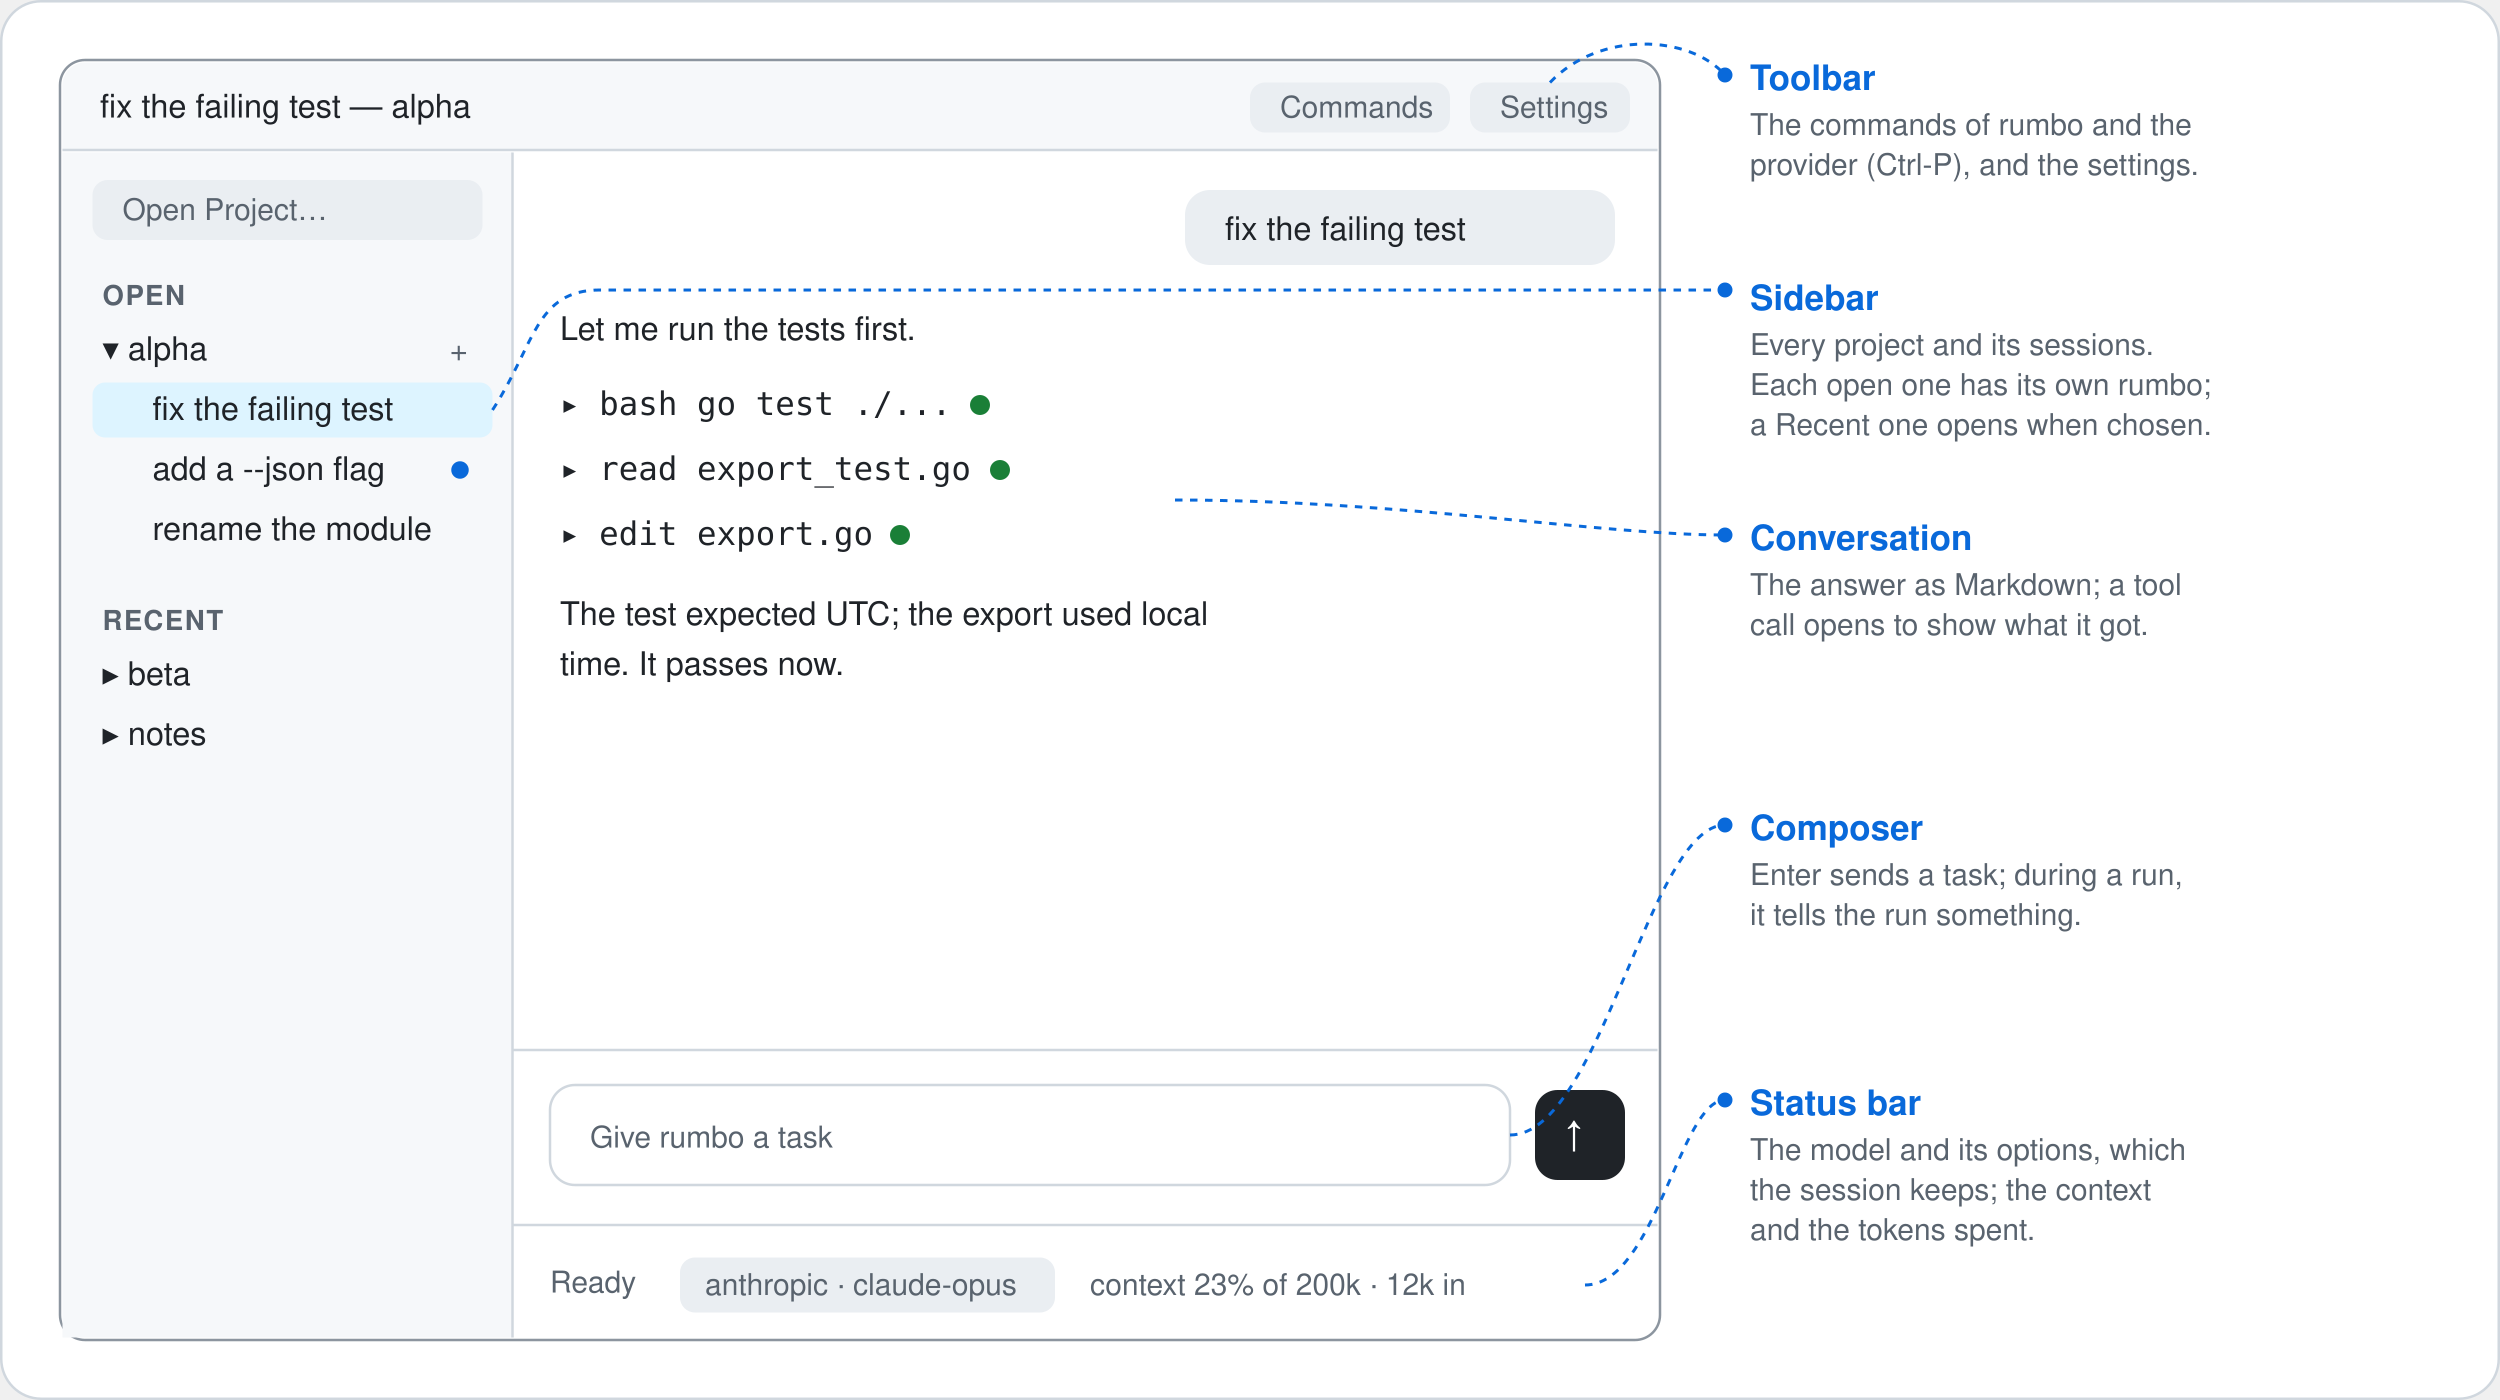
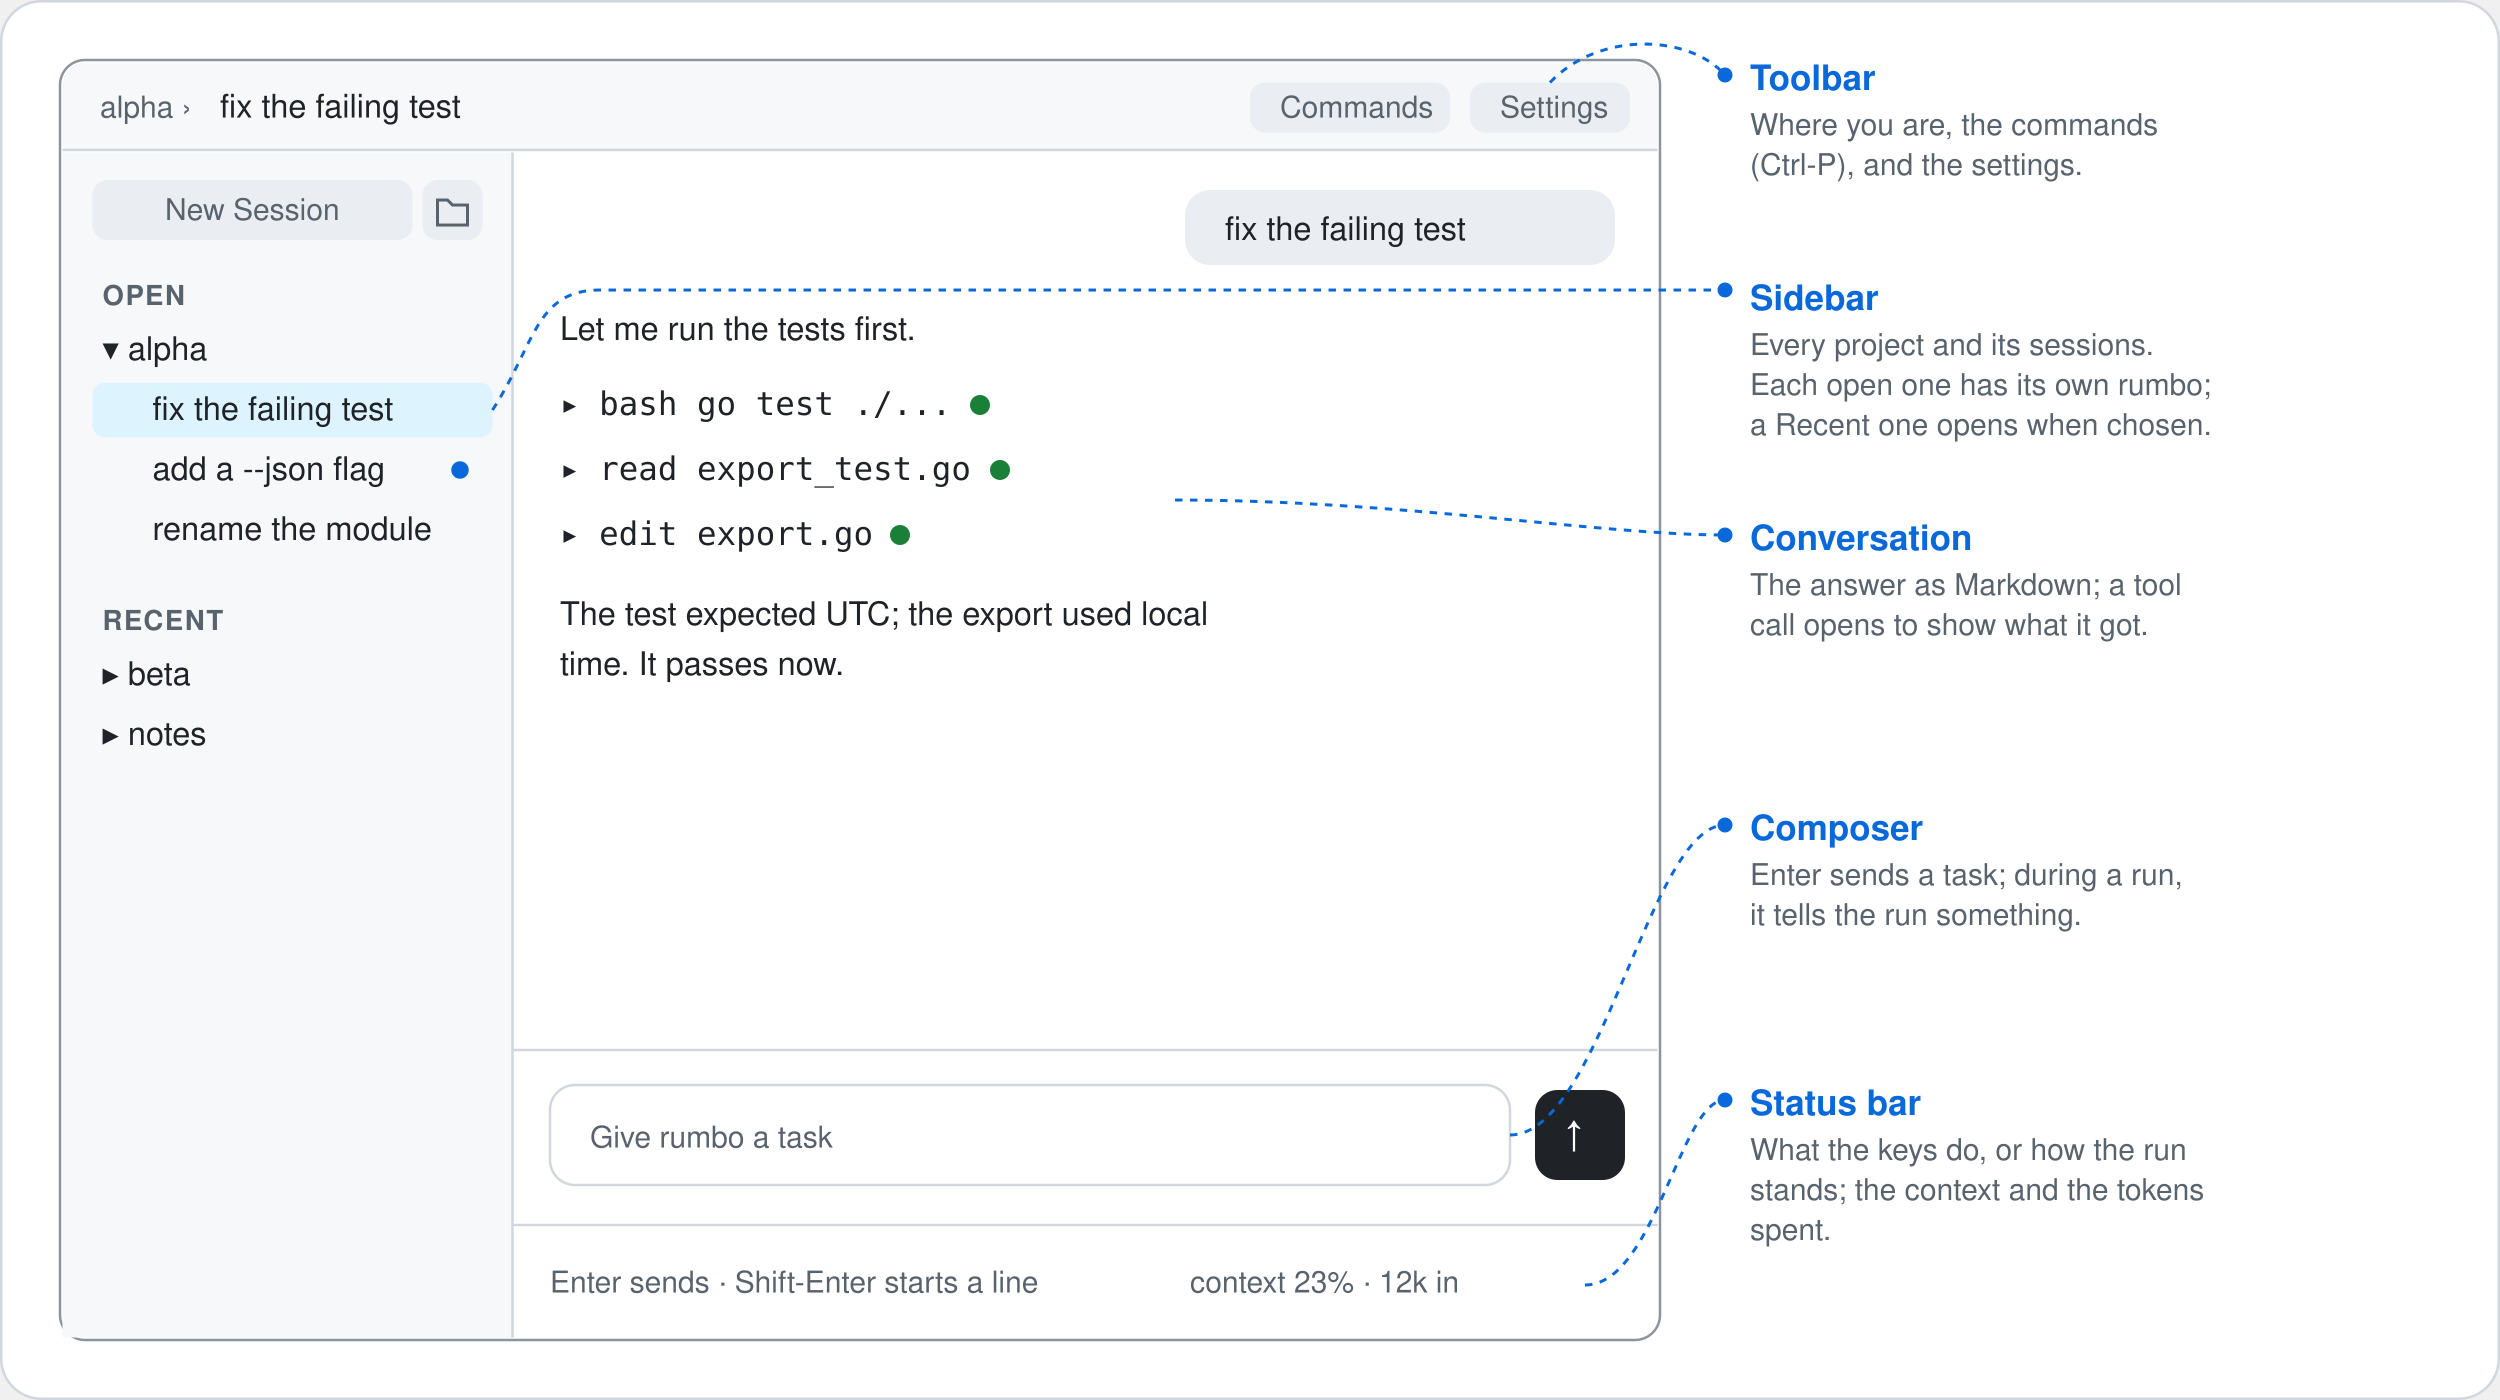
<svg xmlns="http://www.w3.org/2000/svg" viewBox="0 0 1000 560" width="1000" height="560" role="img" aria-labelledby="title desc">
  <style>
    text { font-family: system-ui, -apple-system, "Segoe UI", Helvetica, Arial, sans-serif; fill: #1f2328; }
    .mono { font-family: ui-monospace, SFMono-Regular, Menlo, Consolas, monospace; }
    .ui { font-size: 13px; }
    .small { font-size: 12px; fill: #59636e; }
    .caps { font-size: 11px; font-weight: 600; letter-spacing: 0.06em; fill: #59636e; }
    .note-head { font-size: 14px; font-weight: 600; fill: #0969da; }
    .note { font-size: 12px; fill: #59636e; }
    .card { fill: #ffffff; stroke: #d0d7de; }
    .frame { fill: #ffffff; stroke: #8c959f; }
    .bar { fill: #f6f8fa; }
    .side { fill: #f6f8fa; }
    .rule { stroke: #d0d7de; }
    .chip { fill: #eaeef2; }
    .active { fill: #ddf4ff; }
    .bubble { fill: #eaeef2; }
    .field { fill: #ffffff; stroke: #d0d7de; }
    .send { fill: #1f2328; }
    .send-ink { fill: #ffffff; }
    .ok { fill: #1a7f37; }
    .busy { fill: #0969da; }
    .wire { stroke: #0969da; stroke-width: 1.2; fill: none; stroke-dasharray: 3 3; }
    .dot { fill: #0969da; }
    @media (prefers-color-scheme: dark) {
      text { fill: #e6edf3; }
      .small, .caps, .note { fill: #9198a1; }
      .note-head { fill: #4493f8; }
      .card { fill: #0d1117; stroke: #30363d; }
      .frame { fill: #0d1117; stroke: #6e7681; }
      .bar, .side { fill: #161b22; }
      .rule { stroke: #30363d; }
      .chip, .bubble { fill: #262c36; }
      .active { fill: #0c2d6b; }
      .field { fill: #0d1117; stroke: #30363d; }
      .send { fill: #e6edf3; }
      .send-ink { fill: #0d1117; }
      .ok { fill: #3fb950; }
      .busy { fill: #4493f8; }
      .wire { stroke: #4493f8; }
      .dot { fill: #4493f8; }
    }
  </style>
  <rect class="card" x="0.5" y="0.5" width="999" height="559" rx="16" />
  <rect class="frame" x="24" y="24" width="640" height="512" rx="10" />
  <path class="bar" d="M34 25 H654 A9 9 0 0 1 663 34 V60 H25 V34 A9 9 0 0 1 34 25 Z" />
  <line class="rule" x1="25" y1="60" x2="663" y2="60" />
-   <text class="ui" x="40" y="47">fix the failing test — alpha</text>
+   <text class="small" x="40" y="47">alpha ›</text>
+   <text class="ui" x="88" y="47">fix the failing test</text>
  <rect class="chip" x="500" y="33" width="80" height="20" rx="6" />
  <text class="small" x="512" y="47">Commands</text>
  <rect class="chip" x="588" y="33" width="64" height="20" rx="6" />
  <text class="small" x="600" y="47">Settings</text>
  <rect class="side" x="25" y="61" width="180" height="474" />
  <line class="rule" x1="205" y1="61" x2="205" y2="535" />
-   <rect class="chip" x="37" y="72" width="156" height="24" rx="6" />
-   <text class="small" x="49" y="88">Open Project…</text>
+   <rect class="chip" x="37" y="72" width="128" height="24" rx="6" />
+   <text class="small" x="66" y="88">New Session</text>
+   <rect class="chip" x="169" y="72" width="24" height="24" rx="6" />
+   <path d="M175 80 h4 l2 2 h6 v8 h-12 z" fill="none" stroke="#59636e" stroke-width="1.2" />
  <text class="caps" x="41" y="122">OPEN</text>
  <text class="ui" x="41" y="144">▾ alpha</text>
-   <text class="small" x="180" y="144">+</text>
  <rect class="active" x="37" y="153" width="160" height="22" rx="5" />
  <text class="ui" x="61" y="168">fix the failing test</text>
  <text class="ui" x="61" y="192">add a --json flag</text>
  <circle class="busy" cx="184" cy="188" r="3.5" />
  <text class="ui" x="61" y="216">rename the module</text>
  <text class="caps" x="41" y="252">RECENT</text>
  <text class="ui" x="41" y="274">▸ beta</text>
  <text class="ui" x="41" y="298">▸ notes</text>
  <rect class="bubble" x="474" y="76" width="172" height="30" rx="10" />
  <text class="ui" x="490" y="96">fix the failing test</text>
  <text class="ui" x="224" y="136">Let me run the tests first.</text>
  <text class="ui mono" x="224" y="166">▸ bash go test ./...</text>
  <circle class="ok" cx="392" cy="162" r="4" />
  <text class="ui mono" x="224" y="192">▸ read export_test.go</text>
  <circle class="ok" cx="400" cy="188" r="4" />
  <text class="ui mono" x="224" y="218">▸ edit export.go</text>
  <circle class="ok" cx="360" cy="214" r="4" />
  <text class="ui" x="224" y="250">The test expected UTC; the export used local</text>
  <text class="ui" x="224" y="270">time. It passes now.</text>
  <line class="rule" x1="205" y1="420" x2="663" y2="420" />
  <rect class="field" x="220" y="434" width="384" height="40" rx="10" />
  <text class="small" x="236" y="459">Give rumbo a task</text>
  <rect class="send" x="614" y="436" width="36" height="36" rx="9" />
  <text class="send-ink" x="626" y="459" font-size="15">↑</text>
  <line class="rule" x1="205" y1="490" x2="663" y2="490" />
-   <text class="small" x="220" y="517">Ready</text>
-   <rect class="chip" x="272" y="503" width="150" height="22" rx="6" />
-   <text class="small" x="282" y="518">anthropic · claude-opus</text>
-   <text class="small" x="436" y="518">context 23% of 200k · 12k in</text>
+   <text class="small" x="220" y="517">Enter sends · Shift-Enter starts a line</text>
+   <text class="small" x="476" y="517">context 23% · 12k in</text>
  <path class="wire" d="M620 33 C640 12 676 14 690 30" />
  <circle class="dot" cx="690" cy="30" r="3" />
  <text class="note-head" x="700" y="36">Toolbar</text>
-   <text class="note" x="700" y="54">The commands of rumbo and the</text>
-   <text class="note" x="700" y="70">provider (Ctrl-P), and the settings.</text>
+   <text class="note" x="700" y="54">Where you are, the commands</text>
+   <text class="note" x="700" y="70">(Ctrl-P), and the settings.</text>
  <path class="wire" d="M197 164 C214 138 214 116 240 116 L690 116" />
  <circle class="dot" cx="690" cy="116" r="3" />
  <text class="note-head" x="700" y="124">Sidebar</text>
  <text class="note" x="700" y="142">Every project and its sessions.</text>
  <text class="note" x="700" y="158">Each open one has its own rumbo;</text>
  <text class="note" x="700" y="174">a Recent one opens when chosen.</text>
  <path class="wire" d="M470 200 C560 200 640 214 690 214" />
  <circle class="dot" cx="690" cy="214" r="3" />
  <text class="note-head" x="700" y="220">Conversation</text>
  <text class="note" x="700" y="238">The answer as Markdown; a tool</text>
  <text class="note" x="700" y="254">call opens to show what it got.</text>
  <path class="wire" d="M604 454 C640 454 660 330 690 330" />
  <circle class="dot" cx="690" cy="330" r="3" />
  <text class="note-head" x="700" y="336">Composer</text>
  <text class="note" x="700" y="354">Enter sends a task; during a run,</text>
  <text class="note" x="700" y="370">it tells the run something.</text>
  <path class="wire" d="M634 514 C662 514 672 440 690 440" />
  <circle class="dot" cx="690" cy="440" r="3" />
  <text class="note-head" x="700" y="446">Status bar</text>
-   <text class="note" x="700" y="464">The model and its options, which</text>
-   <text class="note" x="700" y="480">the session keeps; the context</text>
-   <text class="note" x="700" y="496">and the tokens spent.</text>
+   <text class="note" x="700" y="464">What the keys do, or how the run</text>
+   <text class="note" x="700" y="480">stands; the context and the tokens</text>
+   <text class="note" x="700" y="496">spent.</text>
</svg>
